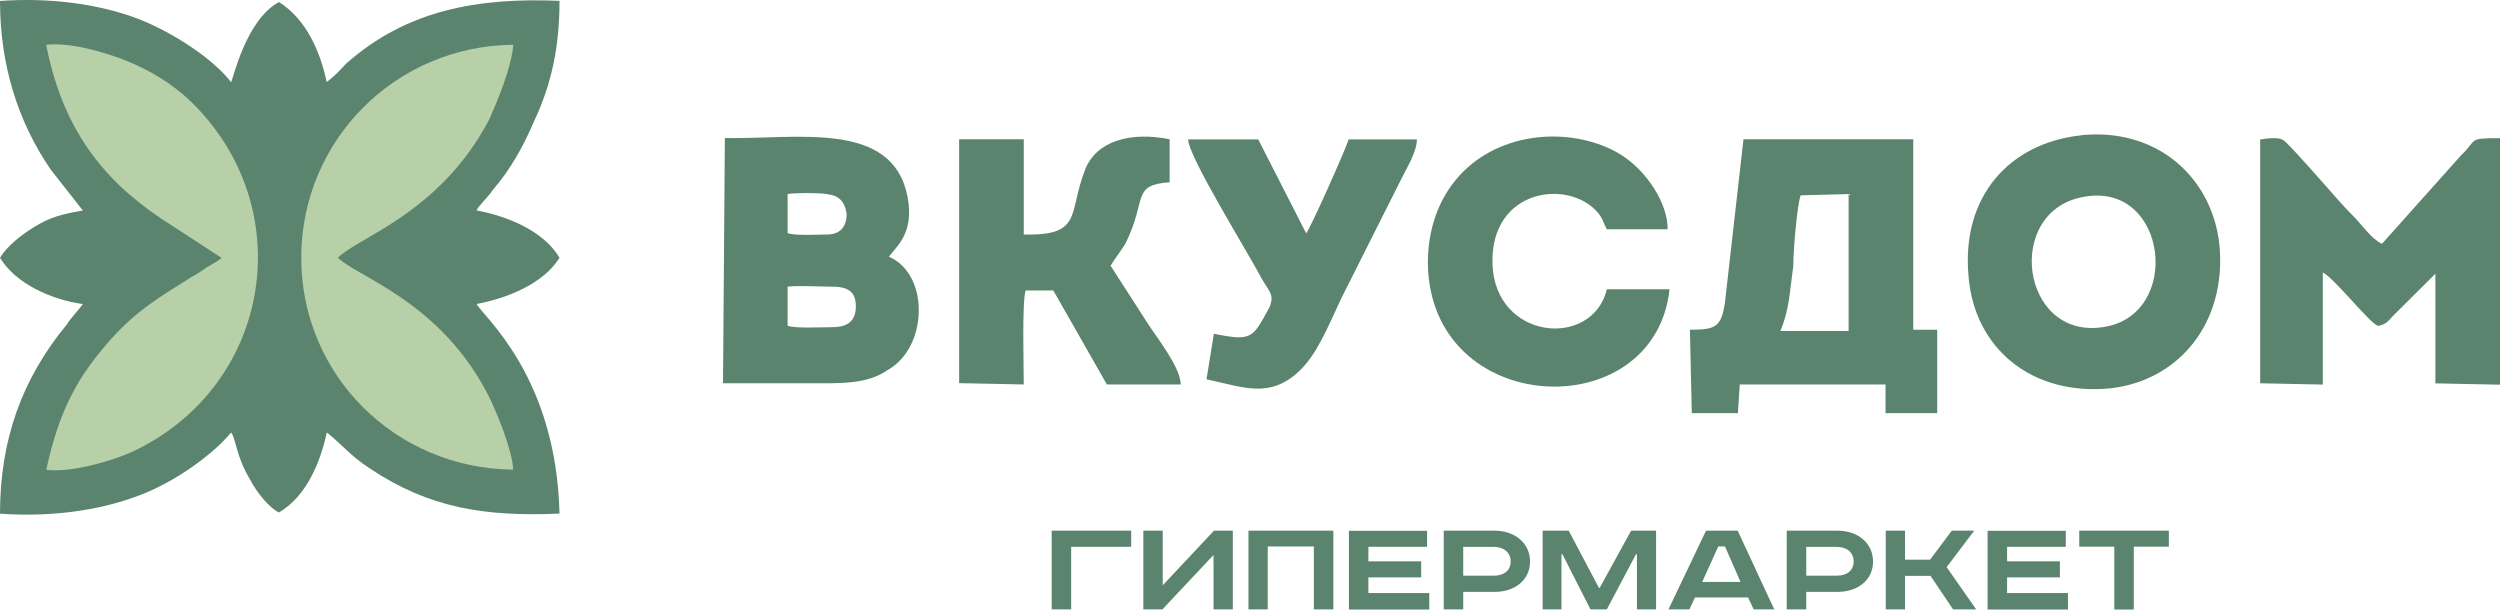
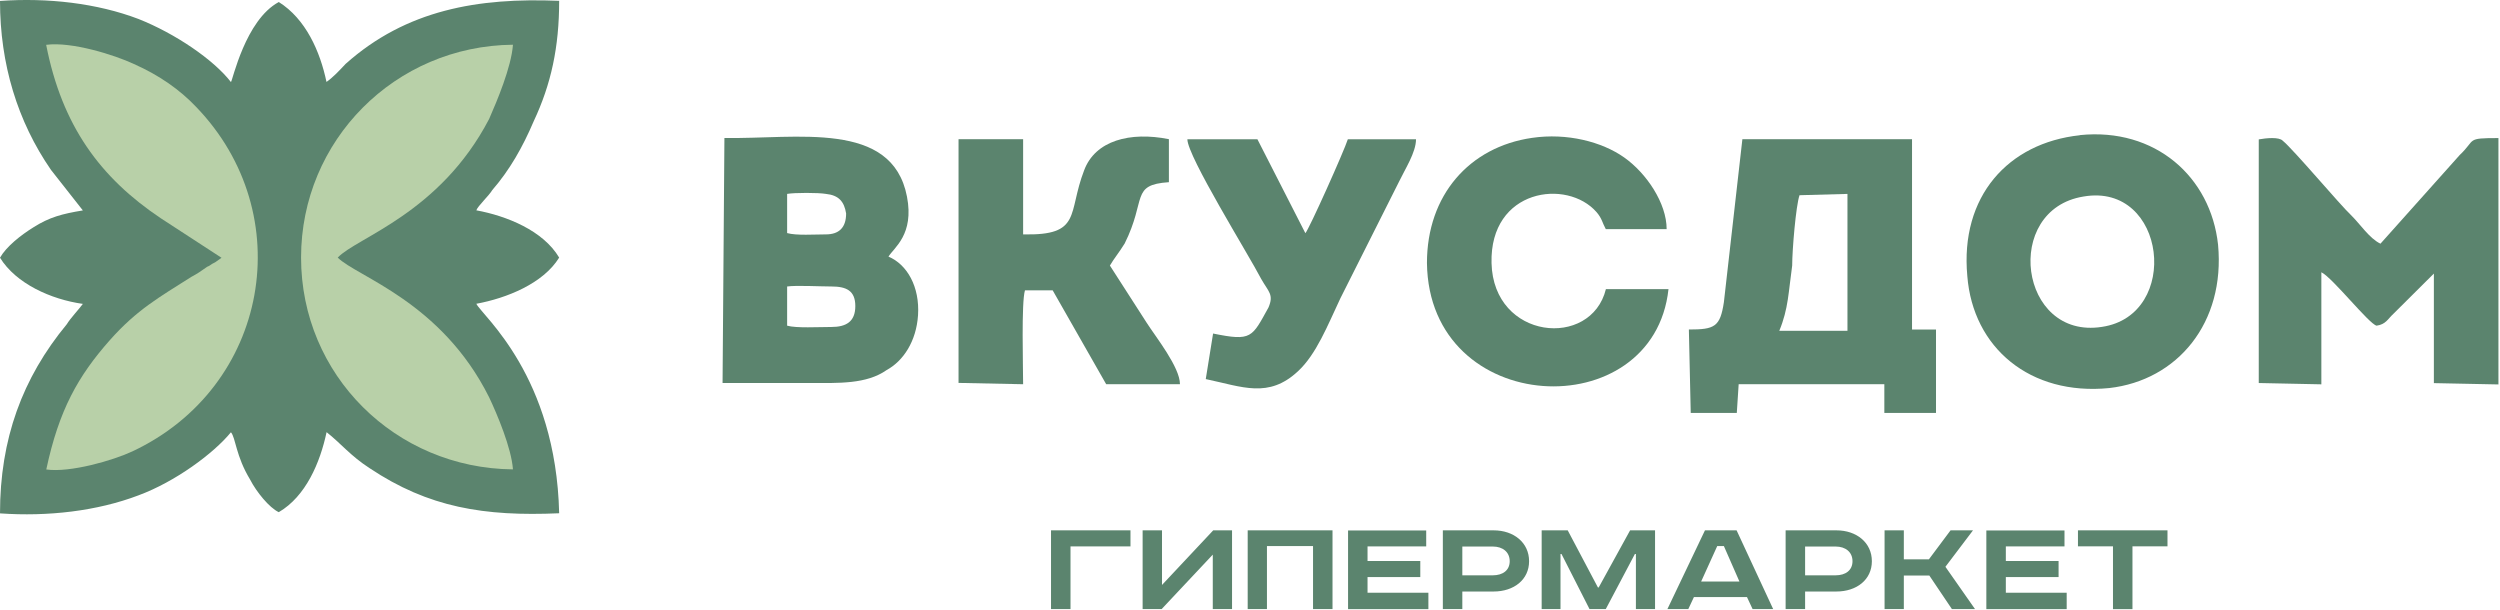
- <svg xmlns="http://www.w3.org/2000/svg" width="164" height="40" viewBox="0 0 164 40" fill="none">
-   <path fill-rule="evenodd" clip-rule="evenodd" d="M110.859 21.629L110.981 27.103H114.006L114.128 25.221H123.69V27.103H127.081V21.629H125.508V9.136H114.372L113.158 19.833C112.914 21.457 112.555 21.629 110.859 21.629ZM118.122 12.814L121.269 12.728V21.715H116.793C117.397 20.264 117.397 19.151 117.641 17.433C117.641 16.406 117.885 13.496 118.122 12.814Z" fill="#5B846E" />
-   <path fill-rule="evenodd" clip-rule="evenodd" d="M148.259 25.142L152.376 25.228V17.871C153.102 18.216 155.523 21.291 156.004 21.377C156.607 21.291 156.73 20.946 157.096 20.608L159.761 17.957V25.149L164 25.235V9.063C161.823 9.063 162.549 9.15 161.457 10.177L156.255 15.996C155.53 15.651 154.926 14.71 154.316 14.114C153.59 13.431 150.566 9.832 149.84 9.236C149.596 8.977 148.748 9.063 148.267 9.15V25.149L148.259 25.142Z" fill="#5B846E" />
-   <path fill-rule="evenodd" clip-rule="evenodd" d="M47.429 25.142H53.119C55.059 25.142 56.869 25.229 58.206 24.287C59.298 23.691 60.145 22.405 60.26 20.695C60.382 18.813 59.535 17.355 58.321 16.845C58.687 16.248 60.016 15.393 59.535 12.908C58.565 7.857 52.272 9.143 47.551 9.057L47.429 25.142ZM51.668 12.728C52.149 12.642 53.723 12.642 54.211 12.728C55.059 12.814 55.418 13.238 55.54 14.014C55.54 14.955 55.059 15.386 54.211 15.386C53.486 15.386 52.272 15.472 51.668 15.3V12.735V12.728ZM51.668 18.806C52.272 18.72 53.845 18.806 54.57 18.806C55.54 18.806 56.144 19.064 56.144 20.092C56.144 21.119 55.54 21.464 54.57 21.464C53.723 21.464 52.272 21.55 51.668 21.378V18.813V18.806Z" fill="#5B846E" />
-   <path fill-rule="evenodd" clip-rule="evenodd" d="M136.522 8.877C131.802 9.387 128.655 12.9 129.136 18.116C129.503 22.822 133.253 25.99 138.454 25.473C142.93 24.963 146.077 21.191 145.595 16.061C145.114 11.614 141.479 8.36 136.514 8.87M136.766 12.9C142.211 11.959 143.181 20.688 137.973 21.457C132.527 22.312 131.435 13.755 136.766 12.9Z" fill="#5B846E" />
-   <path fill-rule="evenodd" clip-rule="evenodd" d="M67.159 15.385V9.135H62.92V25.134L67.159 25.221C67.159 24.107 67.036 19.832 67.281 19.056H69.098L72.611 25.221H77.454C77.454 24.107 75.88 22.139 75.277 21.197L72.856 17.433C73.1 17.002 73.459 16.578 73.826 15.982C75.277 13.072 74.192 12.131 76.728 11.959V9.135C74.185 8.625 71.886 9.221 71.16 11.19C70.068 14.013 71.038 15.472 67.166 15.385" fill="#5B846E" />
-   <path fill-rule="evenodd" clip-rule="evenodd" d="M109.53 18.978H105.413C104.443 22.915 98.028 22.319 97.906 17.269C97.784 12.39 102.87 11.708 104.802 13.928C105.169 14.359 105.169 14.61 105.406 15.041H109.4C109.4 13.332 108.071 11.363 106.613 10.336C105.162 9.308 102.863 8.712 100.564 9.05C96.447 9.646 93.667 12.814 93.667 17.261C93.789 27.441 108.553 28.045 109.523 18.971" fill="#5B846E" />
-   <path fill-rule="evenodd" clip-rule="evenodd" d="M79.629 21.887L79.148 24.883C81.569 25.393 83.264 26.169 85.197 24.373C86.404 23.259 87.136 21.377 87.984 19.581L91.856 11.88C92.223 11.111 92.948 9.998 92.948 9.143H88.473C88.228 9.911 85.93 15.048 85.685 15.307L82.539 9.143H77.941C77.941 10.256 81.935 16.672 82.783 18.302C83.264 19.157 83.631 19.33 83.264 20.185C82.172 22.153 82.172 22.412 79.636 21.895" fill="#5B846E" />
-   <path d="M74.206 34.812V35.868H70.269V39.977H68.99V34.812H74.206ZM76.275 34.812V38.396L79.637 34.812H80.873V39.977H79.608V36.406L76.253 39.977H75.003V34.812H76.268H76.275ZM87.468 34.812V39.977H86.189V35.846H83.164V39.977H81.9V34.812H87.468ZM93.617 34.812V35.868H89.767V36.823H93.229V37.879H89.767V38.907H93.761V39.984H88.488V34.819H93.617V34.812ZM98.043 34.812C99.372 34.812 100.37 35.623 100.37 36.837C100.37 38.052 99.372 38.828 98.043 38.828H95.988V39.977H94.709V34.812H98.043ZM95.988 37.764H97.993C98.646 37.764 99.099 37.434 99.099 36.837C99.099 36.241 98.646 35.875 97.993 35.875H95.988V37.764ZM102.907 34.812L104.889 38.562H104.94L107.002 34.812H108.639V39.977H107.382V36.363H107.318L105.407 39.977H104.336L102.497 36.363H102.432V39.977H101.197V34.812H102.907ZM113.992 34.812L116.391 39.977H115.041L114.674 39.194H111.19L110.823 39.977H109.451L111.916 34.812H113.992ZM111.664 38.174H114.179L113.158 35.846H112.72L111.664 38.174ZM120.544 34.812C121.873 34.812 122.871 35.623 122.871 36.837C122.871 38.052 121.873 38.828 120.544 38.828H118.489V39.977H117.21V34.812H120.544ZM118.489 37.764H120.493C121.147 37.764 121.6 37.434 121.6 36.837C121.6 36.241 121.147 35.875 120.493 35.875H118.489V37.764ZM124.969 34.812V36.715H126.614L128.037 34.812H129.51L127.699 37.204L129.639 39.977H128.123L126.643 37.779H124.969V39.977H123.705V34.812H124.969ZM135.516 34.812V35.868H131.665V36.823H135.128V37.879H131.665V38.907H135.659V39.984H130.386V34.819H135.516V34.812ZM142.276 34.812V35.86H139.977V39.984H138.698V35.86H136.399V34.812H142.276Z" fill="#5B846E" />
-   <path fill-rule="evenodd" clip-rule="evenodd" d="M18.298 0.134C16.1 1.319 15.266 5.306 15.159 5.385C14.009 3.905 11.502 2.203 9.095 1.247C6.38 0.213 3.132 -0.161 0 0.062C0 4.2 1.149 7.972 3.348 11.154L5.438 13.812C4.081 14.035 3.24 14.258 2.198 14.919C1.365 15.436 0.424 16.176 0 16.916C1.049 18.619 3.348 19.653 5.438 19.948C5.23 20.242 4.605 20.91 4.39 21.277C1.458 24.826 0 28.82 0 33.698C3.139 33.921 6.38 33.547 9.095 32.513C11.502 31.622 14.009 29.776 15.159 28.375C15.475 28.741 15.475 29.927 16.416 31.478C16.833 32.29 17.673 33.325 18.298 33.619C20.073 32.585 21.014 30.365 21.438 28.368C22.379 29.108 23.004 29.919 24.261 30.731C28.133 33.318 31.79 33.907 36.704 33.691C36.496 24.675 31.682 20.752 31.266 19.941C33.256 19.574 35.655 18.612 36.704 16.909C35.655 15.134 33.256 14.172 31.266 13.805C31.373 13.511 32.099 12.843 32.315 12.476C33.464 11.147 34.304 9.667 35.03 7.965C36.18 5.522 36.704 3.087 36.704 0.055C31.373 -0.168 26.668 0.644 22.688 4.193C22.271 4.638 21.854 5.084 21.43 5.378C21.014 3.381 20.073 1.24 18.291 0.127" fill="#5B846E" />
-   <path fill-rule="evenodd" clip-rule="evenodd" d="M14.532 16.915L10.559 14.329C6.587 11.671 4.072 8.266 3.03 2.942C4.704 2.719 7.528 3.61 8.785 4.199C10.459 4.939 11.817 5.902 12.866 7.008C19.662 14.035 17.679 25.414 8.684 29.631C7.427 30.221 4.604 31.04 3.038 30.817C3.871 26.901 5.128 24.681 7.219 22.318C8.993 20.321 10.459 19.509 12.55 18.18C12.966 17.957 13.175 17.813 13.598 17.512C13.807 17.44 13.807 17.361 14.123 17.217L14.54 16.923L14.532 16.915Z" fill="#B8D0A8" />
-   <path fill-rule="evenodd" clip-rule="evenodd" d="M33.671 30.81C25.933 30.738 19.762 24.603 19.762 16.909C19.762 9.215 25.933 3.007 33.671 2.936C33.563 4.415 32.622 6.635 32.105 7.814C28.864 14.021 23.426 15.58 22.169 16.909C23.426 18.166 28.965 19.79 32.105 26.076C32.629 27.182 33.57 29.402 33.671 30.81Z" fill="#B8D0A8" />
+ <svg xmlns="http://www.w3.org/2000/svg" width="197" height="48" viewBox="0 0 197 48" fill="none">
+   <path fill-rule="evenodd" clip-rule="evenodd" d="M133.083 25.965L133.23 32.537H136.86L137.007 30.277H148.486V32.537H152.557V25.965H150.668V10.967H137.3L135.843 23.809C135.55 25.758 135.118 25.965 133.083 25.965ZM141.802 15.383L145.58 15.28V26.069H140.207C140.931 24.326 140.931 22.99 141.224 20.928C141.224 19.695 141.518 16.202 141.802 15.383Z" fill="#5B846E" />
+   <path fill-rule="evenodd" clip-rule="evenodd" d="M177.981 30.182L182.923 30.285V21.454C183.794 21.868 186.7 25.559 187.278 25.663C188.003 25.559 188.149 25.145 188.589 24.74L191.789 21.557V30.19L196.877 30.294V10.88C194.264 10.88 195.135 10.984 193.824 12.217L187.58 19.203C186.709 18.789 185.984 17.659 185.251 16.943C184.38 16.124 180.749 11.803 179.878 11.087C179.585 10.777 178.567 10.88 177.99 10.984V30.19L177.981 30.182Z" fill="#5B846E" />
+   <path fill-rule="evenodd" clip-rule="evenodd" d="M56.938 30.182H63.768C66.097 30.182 68.27 30.285 69.874 29.156C71.185 28.44 72.203 26.896 72.341 24.843C72.487 22.584 71.47 20.833 70.012 20.221C70.452 19.505 72.047 18.479 71.47 15.495C70.305 9.432 62.75 10.976 57.084 10.872L56.938 30.182ZM62.026 15.279C62.604 15.176 64.493 15.176 65.079 15.279C66.097 15.383 66.528 15.891 66.674 16.823C66.674 17.953 66.097 18.47 65.079 18.47C64.208 18.47 62.75 18.573 62.026 18.367V15.288V15.279ZM62.026 22.575C62.75 22.472 64.639 22.575 65.51 22.575C66.674 22.575 67.399 22.886 67.399 24.119C67.399 25.352 66.674 25.766 65.51 25.766C64.493 25.766 62.75 25.87 62.026 25.663V22.584V22.575Z" fill="#5B846E" />
+   <path fill-rule="evenodd" clip-rule="evenodd" d="M163.89 10.657C158.224 11.269 154.446 15.486 155.024 21.748C155.464 27.397 159.966 31.2 166.21 30.579C171.583 29.967 175.36 25.439 174.783 19.281C174.205 13.943 169.841 10.036 163.881 10.648M164.183 15.486C170.72 14.357 171.885 24.835 165.632 25.758C159.095 26.784 157.784 16.513 164.183 15.486Z" fill="#5B846E" />
+   <path fill-rule="evenodd" clip-rule="evenodd" d="M80.622 18.47V10.967H75.533V30.173L80.622 30.277C80.622 28.94 80.475 23.808 80.768 22.877H82.95L87.168 30.277H92.981C92.981 28.94 91.092 26.577 90.367 25.447L87.461 20.928C87.754 20.41 88.185 19.902 88.625 19.186C90.367 15.693 89.065 14.563 92.109 14.356V10.967C89.056 10.354 86.297 11.07 85.426 13.433C84.115 16.823 85.279 18.573 80.63 18.47" fill="#5B846E" />
+   <path fill-rule="evenodd" clip-rule="evenodd" d="M131.487 22.783H126.545C125.381 27.509 117.679 26.793 117.533 20.73C117.386 14.874 123.492 14.055 125.812 16.72C126.252 17.237 126.252 17.539 126.537 18.056H131.332C131.332 16.004 129.736 13.641 127.986 12.408C126.243 11.174 123.484 10.458 120.724 10.864C115.782 11.58 112.444 15.383 112.444 20.721C112.591 32.942 130.314 33.667 131.478 22.774" fill="#5B846E" />
+   <path fill-rule="evenodd" clip-rule="evenodd" d="M95.592 26.275L95.014 29.872C97.921 30.484 99.956 31.415 102.276 29.259C103.725 27.922 104.605 25.663 105.622 23.507L110.271 14.261C110.711 13.339 111.582 12.002 111.582 10.976H106.209C105.916 11.898 103.156 18.065 102.863 18.375L99.085 10.976H93.565C93.565 12.312 98.361 20.014 99.378 21.972C99.956 22.998 100.396 23.205 99.956 24.231C98.645 26.594 98.645 26.905 95.601 26.284" fill="#5B846E" />
+   <path d="M89.082 41.791V43.058H84.356V47.992H82.82V41.791H89.082ZM91.566 41.791V46.094L95.602 41.791H97.085V47.992H95.567V43.705L91.54 47.992H90.039V41.791H91.557H91.566ZM105.002 41.791V47.992H103.467V43.032H99.836V47.992H98.318V41.791H105.002ZM112.385 41.791V43.058H107.762V44.205H111.919V45.473H107.762V46.706H112.557V48H106.227V41.799H112.385V41.791ZM117.697 41.791C119.293 41.791 120.492 42.765 120.492 44.223C120.492 45.68 119.293 46.611 117.697 46.611H115.231V47.992H113.696V41.791H117.697ZM115.231 45.335H117.637C118.422 45.335 118.965 44.938 118.965 44.223C118.965 43.507 118.422 43.067 117.637 43.067H115.231V45.335ZM123.536 41.791L125.916 46.292H125.977L128.452 41.791H130.418V47.992H128.909V43.653H128.831L126.537 47.992H125.252L123.045 43.653H122.967V47.992H121.483V41.791H123.536ZM136.844 41.791L139.724 47.992H138.103L137.663 47.051H133.48L133.04 47.992H131.393L134.351 41.791H136.844ZM134.049 45.827H137.068L135.843 43.032H135.317L134.049 45.827ZM144.709 41.791C146.304 41.791 147.503 42.765 147.503 44.223C147.503 45.68 146.304 46.611 144.709 46.611H142.242V47.992H140.707V41.791H144.709ZM142.242 45.335H144.649C145.433 45.335 145.977 44.938 145.977 44.223C145.977 43.507 145.433 43.067 144.649 43.067H142.242V45.335ZM150.022 41.791V44.076H151.997L153.704 41.791H155.472L153.299 44.663L155.628 47.992H153.808L152.031 45.352H150.022V47.992H148.504V41.791H150.022ZM162.682 41.791V43.058H158.06V44.205H162.216V45.473H158.06V46.706H162.855V48H156.524V41.799H162.682V41.791ZM170.798 41.791V43.05H168.038V48H166.503V43.05H163.743V41.791H170.798Z" fill="#5B846E" />
+   <path fill-rule="evenodd" clip-rule="evenodd" d="M21.966 0.161C19.327 1.584 18.327 6.37 18.198 6.465C16.818 4.688 13.808 2.644 10.918 1.497C7.658 0.255 3.76 -0.193 0 0.074C0 5.042 1.38 9.57 4.019 13.39L6.529 16.581C4.899 16.849 3.89 17.116 2.639 17.91C1.639 18.531 0.509 19.419 0 20.307C1.259 22.351 4.019 23.593 6.529 23.947C6.279 24.3 5.528 25.102 5.269 25.542C1.751 29.803 0 34.598 0 40.454C3.769 40.721 7.658 40.273 10.918 39.031C13.808 37.961 16.818 35.745 18.198 34.063C18.577 34.503 18.577 35.926 19.707 37.789C20.207 38.763 21.216 40.005 21.966 40.359C24.097 39.117 25.226 36.452 25.735 34.054C26.865 34.943 27.615 35.917 29.125 36.892C33.773 39.997 38.163 40.704 44.062 40.445C43.812 29.622 38.034 24.913 37.533 23.938C39.922 23.498 42.803 22.343 44.062 20.299C42.803 18.168 39.922 17.013 37.533 16.573C37.663 16.219 38.534 15.417 38.793 14.977C40.172 13.382 41.181 11.605 42.053 9.561C43.432 6.629 44.062 3.705 44.062 0.066C37.663 -0.202 32.014 0.773 27.236 5.033C26.736 5.568 26.235 6.103 25.727 6.456C25.226 4.059 24.097 1.489 21.958 0.152" fill="#5B846E" />
+   <path fill-rule="evenodd" clip-rule="evenodd" d="M17.446 20.307L12.676 17.202C7.907 14.011 4.888 9.923 3.638 3.532C5.647 3.265 9.037 4.334 10.546 5.041C12.556 5.93 14.186 7.085 15.445 8.414C23.603 16.848 21.223 30.509 10.425 35.572C8.916 36.279 5.527 37.262 3.647 36.995C4.647 32.295 6.156 29.63 8.666 26.792C10.796 24.395 12.556 23.42 15.065 21.825C15.566 21.557 15.816 21.385 16.324 21.023C16.575 20.936 16.575 20.841 16.954 20.669L17.454 20.315L17.446 20.307Z" fill="#B8D0A8" />
+   <path fill-rule="evenodd" clip-rule="evenodd" d="M40.421 36.987C31.132 36.9 23.724 29.535 23.724 20.298C23.724 11.062 31.132 3.61 40.421 3.524C40.291 5.301 39.161 7.965 38.541 9.38C34.651 16.831 28.122 18.703 26.613 20.298C28.122 21.808 34.772 23.757 38.541 31.303C39.17 32.631 40.3 35.296 40.421 36.987Z" fill="#B8D0A8" />
</svg>
